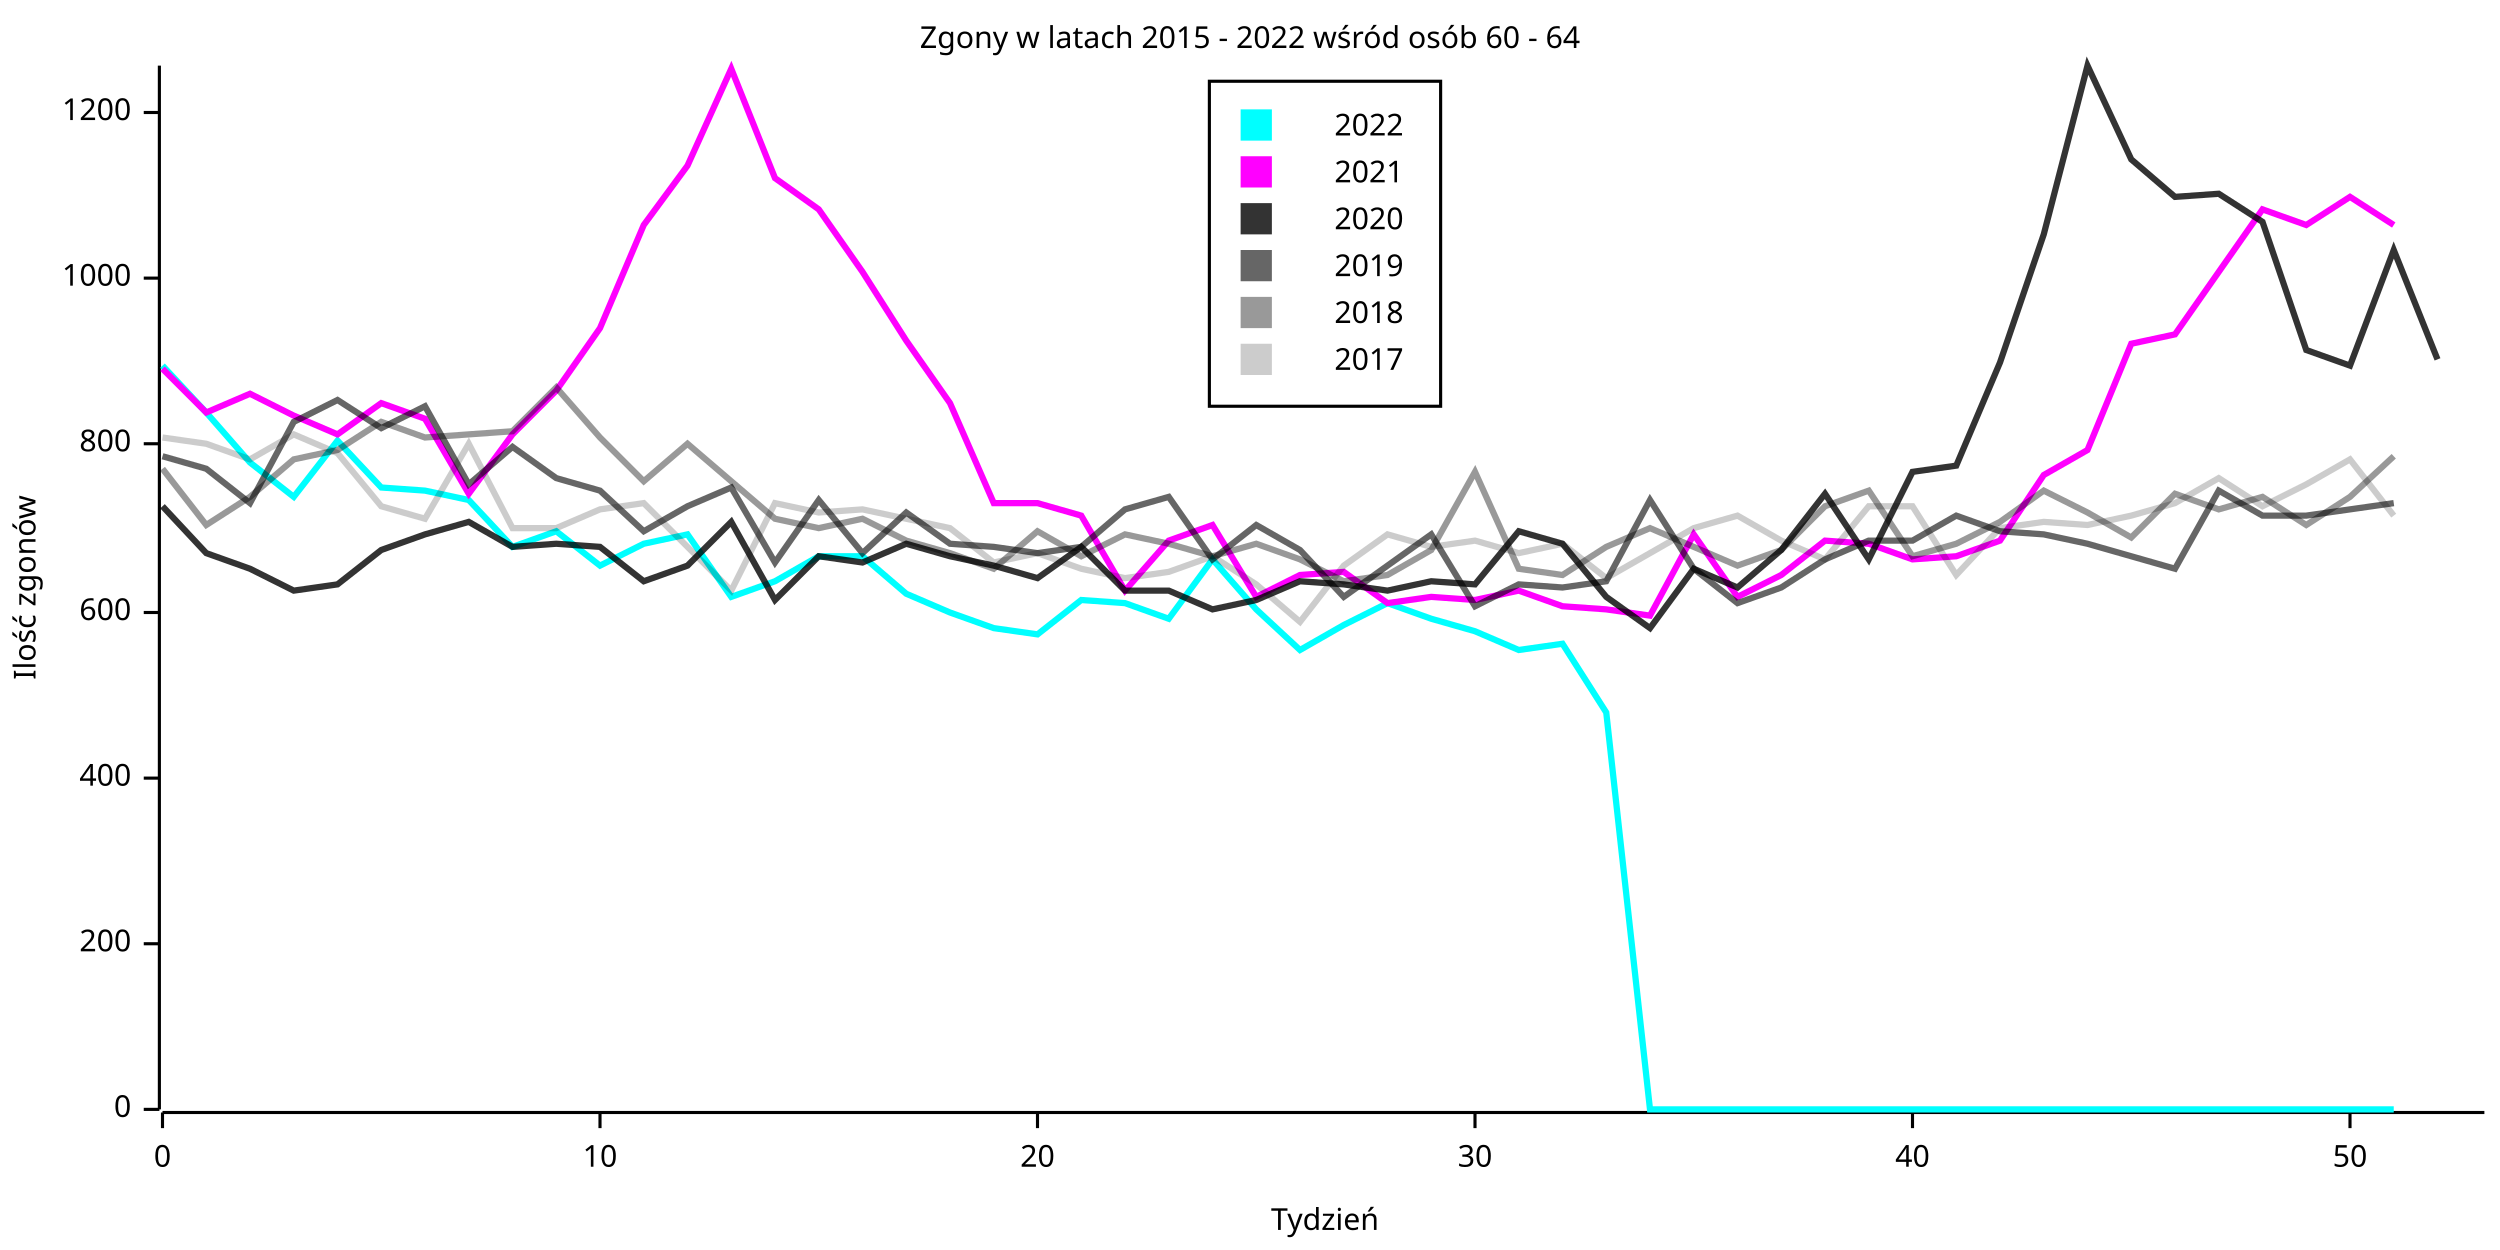
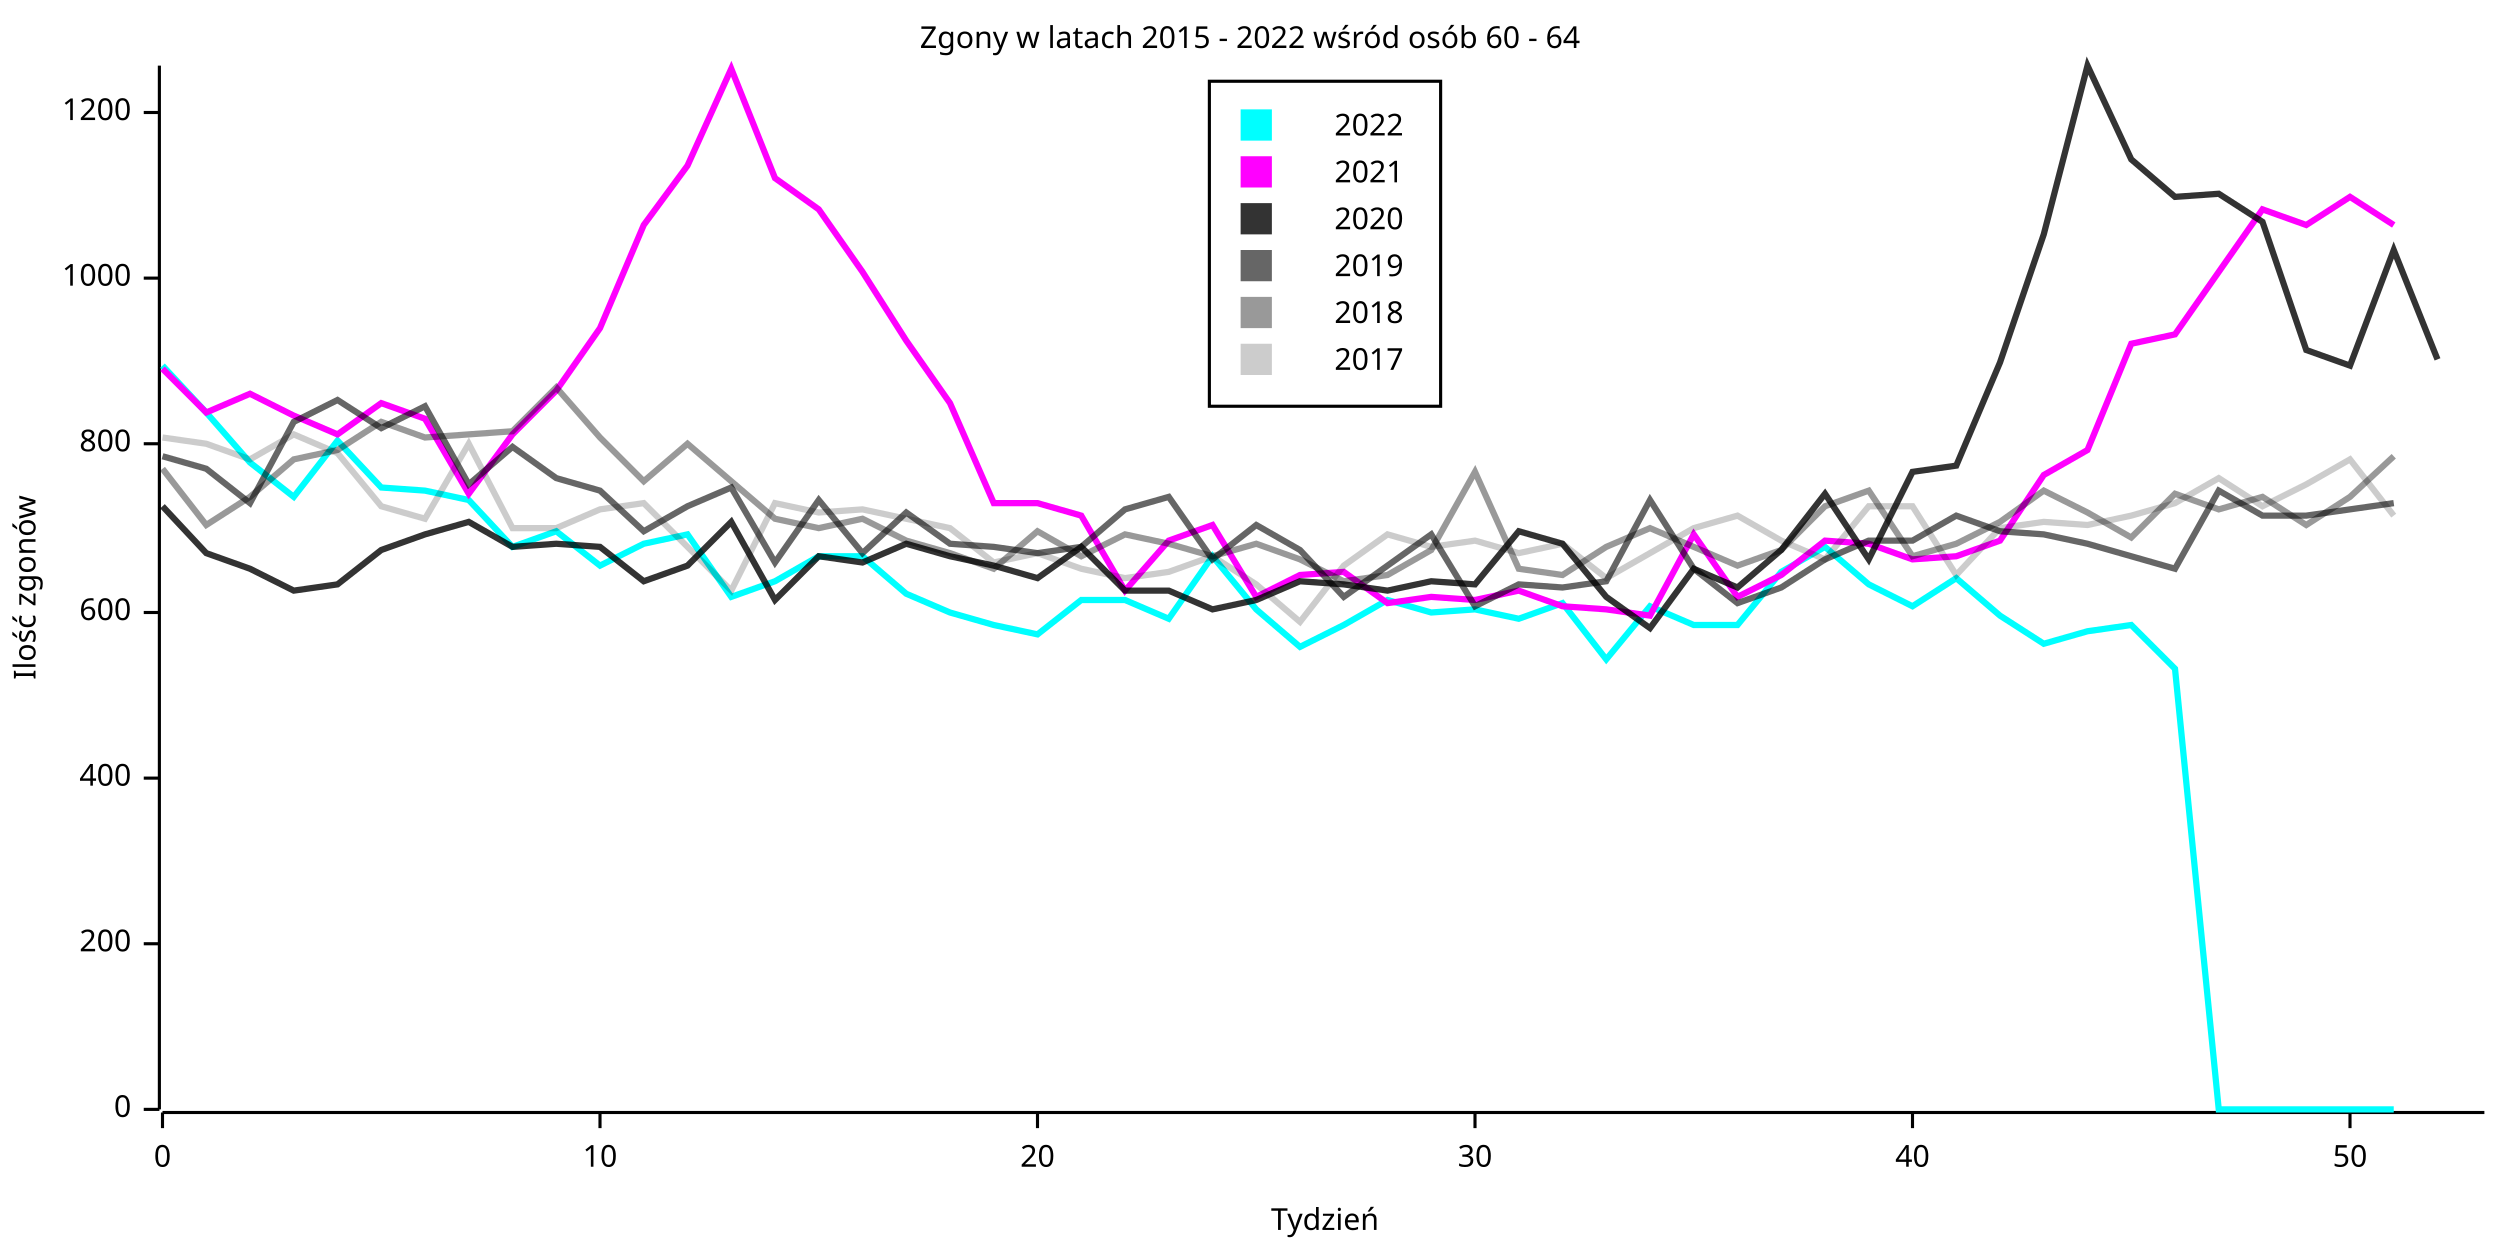
<svg xmlns="http://www.w3.org/2000/svg" width="800" height="400" viewBox="0 0 800 400">
  <rect x="0" y="0" width="800" height="400" opacity="1" fill="#FFFFFF" stroke="none" />
  <text x="400" y="8" dy="0.76em" text-anchor="middle" font-family="sans-serif" font-size="9.677" opacity="1" fill="#000000">
Zgony w latach 2015 - 2022 wśród osób 60 - 64
</text>
  <text x="4" y="188" dy="0.76em" text-anchor="middle" font-family="sans-serif" font-size="9.677" opacity="1" fill="#000000" transform="rotate(270, 4, 188)">
Ilość zgonów
</text>
  <text x="424" y="396" dy="-0.5ex" text-anchor="middle" font-family="sans-serif" font-size="9.677" opacity="1" fill="#000000">
Tydzień
</text>
  <polyline fill="none" opacity="1" stroke="#000000" stroke-width="1" points="51,21 51,355 " />
  <text x="42" y="355" dy="0.5ex" text-anchor="end" font-family="sans-serif" font-size="9.677" opacity="1" fill="#000000">
0
</text>
  <polyline fill="none" opacity="1" stroke="#000000" stroke-width="1" points="46,355 51,355 " />
  <text x="42" y="302" dy="0.5ex" text-anchor="end" font-family="sans-serif" font-size="9.677" opacity="1" fill="#000000">
200
</text>
  <polyline fill="none" opacity="1" stroke="#000000" stroke-width="1" points="46,302 51,302 " />
  <text x="42" y="249" dy="0.5ex" text-anchor="end" font-family="sans-serif" font-size="9.677" opacity="1" fill="#000000">
400
</text>
  <polyline fill="none" opacity="1" stroke="#000000" stroke-width="1" points="46,249 51,249 " />
  <text x="42" y="196" dy="0.5ex" text-anchor="end" font-family="sans-serif" font-size="9.677" opacity="1" fill="#000000">
600
</text>
  <polyline fill="none" opacity="1" stroke="#000000" stroke-width="1" points="46,196 51,196 " />
  <text x="42" y="142" dy="0.5ex" text-anchor="end" font-family="sans-serif" font-size="9.677" opacity="1" fill="#000000">
800
</text>
  <polyline fill="none" opacity="1" stroke="#000000" stroke-width="1" points="46,142 51,142 " />
  <text x="42" y="89" dy="0.5ex" text-anchor="end" font-family="sans-serif" font-size="9.677" opacity="1" fill="#000000">
1000
</text>
  <polyline fill="none" opacity="1" stroke="#000000" stroke-width="1" points="46,89 51,89 " />
  <text x="42" y="36" dy="0.5ex" text-anchor="end" font-family="sans-serif" font-size="9.677" opacity="1" fill="#000000">
1200
</text>
  <polyline fill="none" opacity="1" stroke="#000000" stroke-width="1" points="46,36 51,36 " />
  <polyline fill="none" opacity="1" stroke="#000000" stroke-width="1" points="52,356 795,356 " />
  <text x="52" y="366" dy="0.76em" text-anchor="middle" font-family="sans-serif" font-size="9.677" opacity="1" fill="#000000">
0
</text>
  <polyline fill="none" opacity="1" stroke="#000000" stroke-width="1" points="52,356 52,361 " />
  <text x="192" y="366" dy="0.76em" text-anchor="middle" font-family="sans-serif" font-size="9.677" opacity="1" fill="#000000">
10
</text>
  <polyline fill="none" opacity="1" stroke="#000000" stroke-width="1" points="192,356 192,361 " />
  <text x="332" y="366" dy="0.76em" text-anchor="middle" font-family="sans-serif" font-size="9.677" opacity="1" fill="#000000">
20
</text>
  <polyline fill="none" opacity="1" stroke="#000000" stroke-width="1" points="332,356 332,361 " />
  <text x="472" y="366" dy="0.76em" text-anchor="middle" font-family="sans-serif" font-size="9.677" opacity="1" fill="#000000">
30
</text>
  <polyline fill="none" opacity="1" stroke="#000000" stroke-width="1" points="472,356 472,361 " />
  <text x="612" y="366" dy="0.76em" text-anchor="middle" font-family="sans-serif" font-size="9.677" opacity="1" fill="#000000">
40
</text>
  <polyline fill="none" opacity="1" stroke="#000000" stroke-width="1" points="612,356 612,361 " />
  <text x="752" y="366" dy="0.76em" text-anchor="middle" font-family="sans-serif" font-size="9.677" opacity="1" fill="#000000">
50
</text>
  <polyline fill="none" opacity="1" stroke="#000000" stroke-width="1" points="752,356 752,361 " />
-   <polyline fill="none" opacity="1" stroke="#00FFFF" stroke-width="2" points="52,117 66,132 80,148 94,159 108,141 122,156 136,157 150,160 164,175 178,170 192,181 206,174 220,171 234,191 248,186 262,178 276,178 290,190 304,196 318,201 332,203 346,192 360,193 374,198 388,179 402,195 416,208 430,200 444,193 458,198 472,202 486,208 500,206 514,228 528,355 542,355 556,355 570,355 584,355 598,355 612,355 626,355 640,355 654,355 668,355 682,355 696,355 710,355 724,355 738,355 752,355 766,355 " />
+   <polyline fill="none" opacity="1" stroke="#00FFFF" stroke-width="2" points="52,117 66,132 80,148 94,159 108,141 122,156 136,157 150,160 164,175 178,170 192,181 206,174 220,171 234,191 248,186 262,178 276,178 290,190 304,196 318,200 332,203 346,192 360,192 374,198 388,178 402,195 416,207 430,200 444,192 458,196 472,195 486,198 500,193 514,211 528,194 542,200 556,200 570,183 584,175 598,187 612,194 626,185 640,197 654,206 668,202 682,200 696,214 710,355 724,355 738,355 752,355 766,355 " />
  <polyline fill="none" opacity="1" stroke="#FF00FF" stroke-width="2" points="52,118 66,132 80,126 94,133 108,139 122,129 136,134 150,158 164,139 178,125 192,105 206,72 220,53 234,22 248,57 262,67 276,87 290,109 304,129 318,161 332,161 346,165 360,189 374,173 388,168 402,191 416,184 430,183 444,193 458,191 472,192 486,189 500,194 514,195 528,197 542,171 556,191 570,184 584,173 598,174 612,179 626,178 640,173 654,152 668,144 682,110 696,107 710,87 724,67 738,72 752,63 766,72 " />
  <polyline fill="none" opacity="0.8" stroke="#000000" stroke-width="2" points="52,162 66,177 80,182 94,189 108,187 122,176 136,171 150,167 164,175 178,174 192,175 206,186 220,181 234,167 248,192 262,178 276,180 290,174 304,178 318,181 332,185 346,175 360,189 374,189 388,195 402,192 416,186 430,187 444,189 458,186 472,187 486,170 500,174 514,191 528,201 542,182 556,188 570,176 584,158 598,179 612,151 626,149 640,116 654,75 668,21 682,51 696,63 710,62 724,71 738,112 752,117 766,80 780,115 " />
  <polyline fill="none" opacity="0.6" stroke="#000000" stroke-width="2" points="52,146 66,150 80,161 94,135 108,128 122,137 136,130 150,155 164,143 178,153 192,157 206,170 220,162 234,156 248,180 262,160 276,177 290,164 304,174 318,175 332,177 346,175 360,163 374,159 388,179 402,168 416,176 430,191 444,181 458,171 472,194 486,187 500,188 514,186 528,160 542,182 556,193 570,188 584,179 598,173 612,173 626,165 640,170 654,171 668,174 682,178 696,182 710,157 724,165 738,165 752,163 766,161 " />
  <polyline fill="none" opacity="0.4" stroke="#000000" stroke-width="2" points="52,150 66,168 80,159 94,147 108,144 122,135 136,140 150,139 164,138 178,124 192,140 206,154 220,142 234,154 248,166 262,169 276,166 290,173 304,177 318,182 332,170 346,178 360,171 374,174 388,178 402,174 416,179 430,186 444,184 458,176 472,151 486,182 500,184 514,175 528,169 542,175 556,181 570,176 584,162 598,157 612,178 626,174 640,167 654,157 668,164 682,172 696,158 710,163 724,159 738,168 752,159 766,146 " />
  <polyline fill="none" opacity="0.2" stroke="#000000" stroke-width="2" points="52,140 66,142 80,147 94,139 108,145 122,162 136,166 150,142 164,169 178,169 192,163 206,161 220,175 234,189 248,161 262,164 276,163 290,166 304,169 318,180 332,177 346,182 360,185 374,183 388,178 402,187 416,199 430,181 444,171 458,175 472,173 486,177 500,174 514,185 528,177 542,169 556,165 570,173 584,179 598,162 612,162 626,184 640,169 654,167 668,168 682,165 696,161 710,153 724,162 738,155 752,147 766,165 " />
  <rect x="387" y="26" width="74" height="104" opacity="1" fill="none" stroke="#000000" />
  <text x="427" y="36" dy="0.76em" text-anchor="start" font-family="sans-serif" font-size="9.677" opacity="1" fill="#000000">
2022
</text>
  <text x="427" y="51" dy="0.76em" text-anchor="start" font-family="sans-serif" font-size="9.677" opacity="1" fill="#000000">
2021
</text>
  <text x="427" y="66" dy="0.76em" text-anchor="start" font-family="sans-serif" font-size="9.677" opacity="1" fill="#000000">
2020
</text>
  <text x="427" y="81" dy="0.76em" text-anchor="start" font-family="sans-serif" font-size="9.677" opacity="1" fill="#000000">
2019
</text>
  <text x="427" y="96" dy="0.76em" text-anchor="start" font-family="sans-serif" font-size="9.677" opacity="1" fill="#000000">
2018
</text>
  <text x="427" y="111" dy="0.76em" text-anchor="start" font-family="sans-serif" font-size="9.677" opacity="1" fill="#000000">
2017
</text>
  <rect x="397" y="35" width="10" height="10" opacity="1" fill="#00FFFF" stroke="none" />
  <rect x="397" y="50" width="10" height="10" opacity="1" fill="#FF00FF" stroke="none" />
  <rect x="397" y="65" width="10" height="10" opacity="0.8" fill="#000000" stroke="none" />
  <rect x="397" y="80" width="10" height="10" opacity="0.6" fill="#000000" stroke="none" />
  <rect x="397" y="95" width="10" height="10" opacity="0.4" fill="#000000" stroke="none" />
  <rect x="397" y="110" width="10" height="10" opacity="0.2" fill="#000000" stroke="none" />
</svg>
